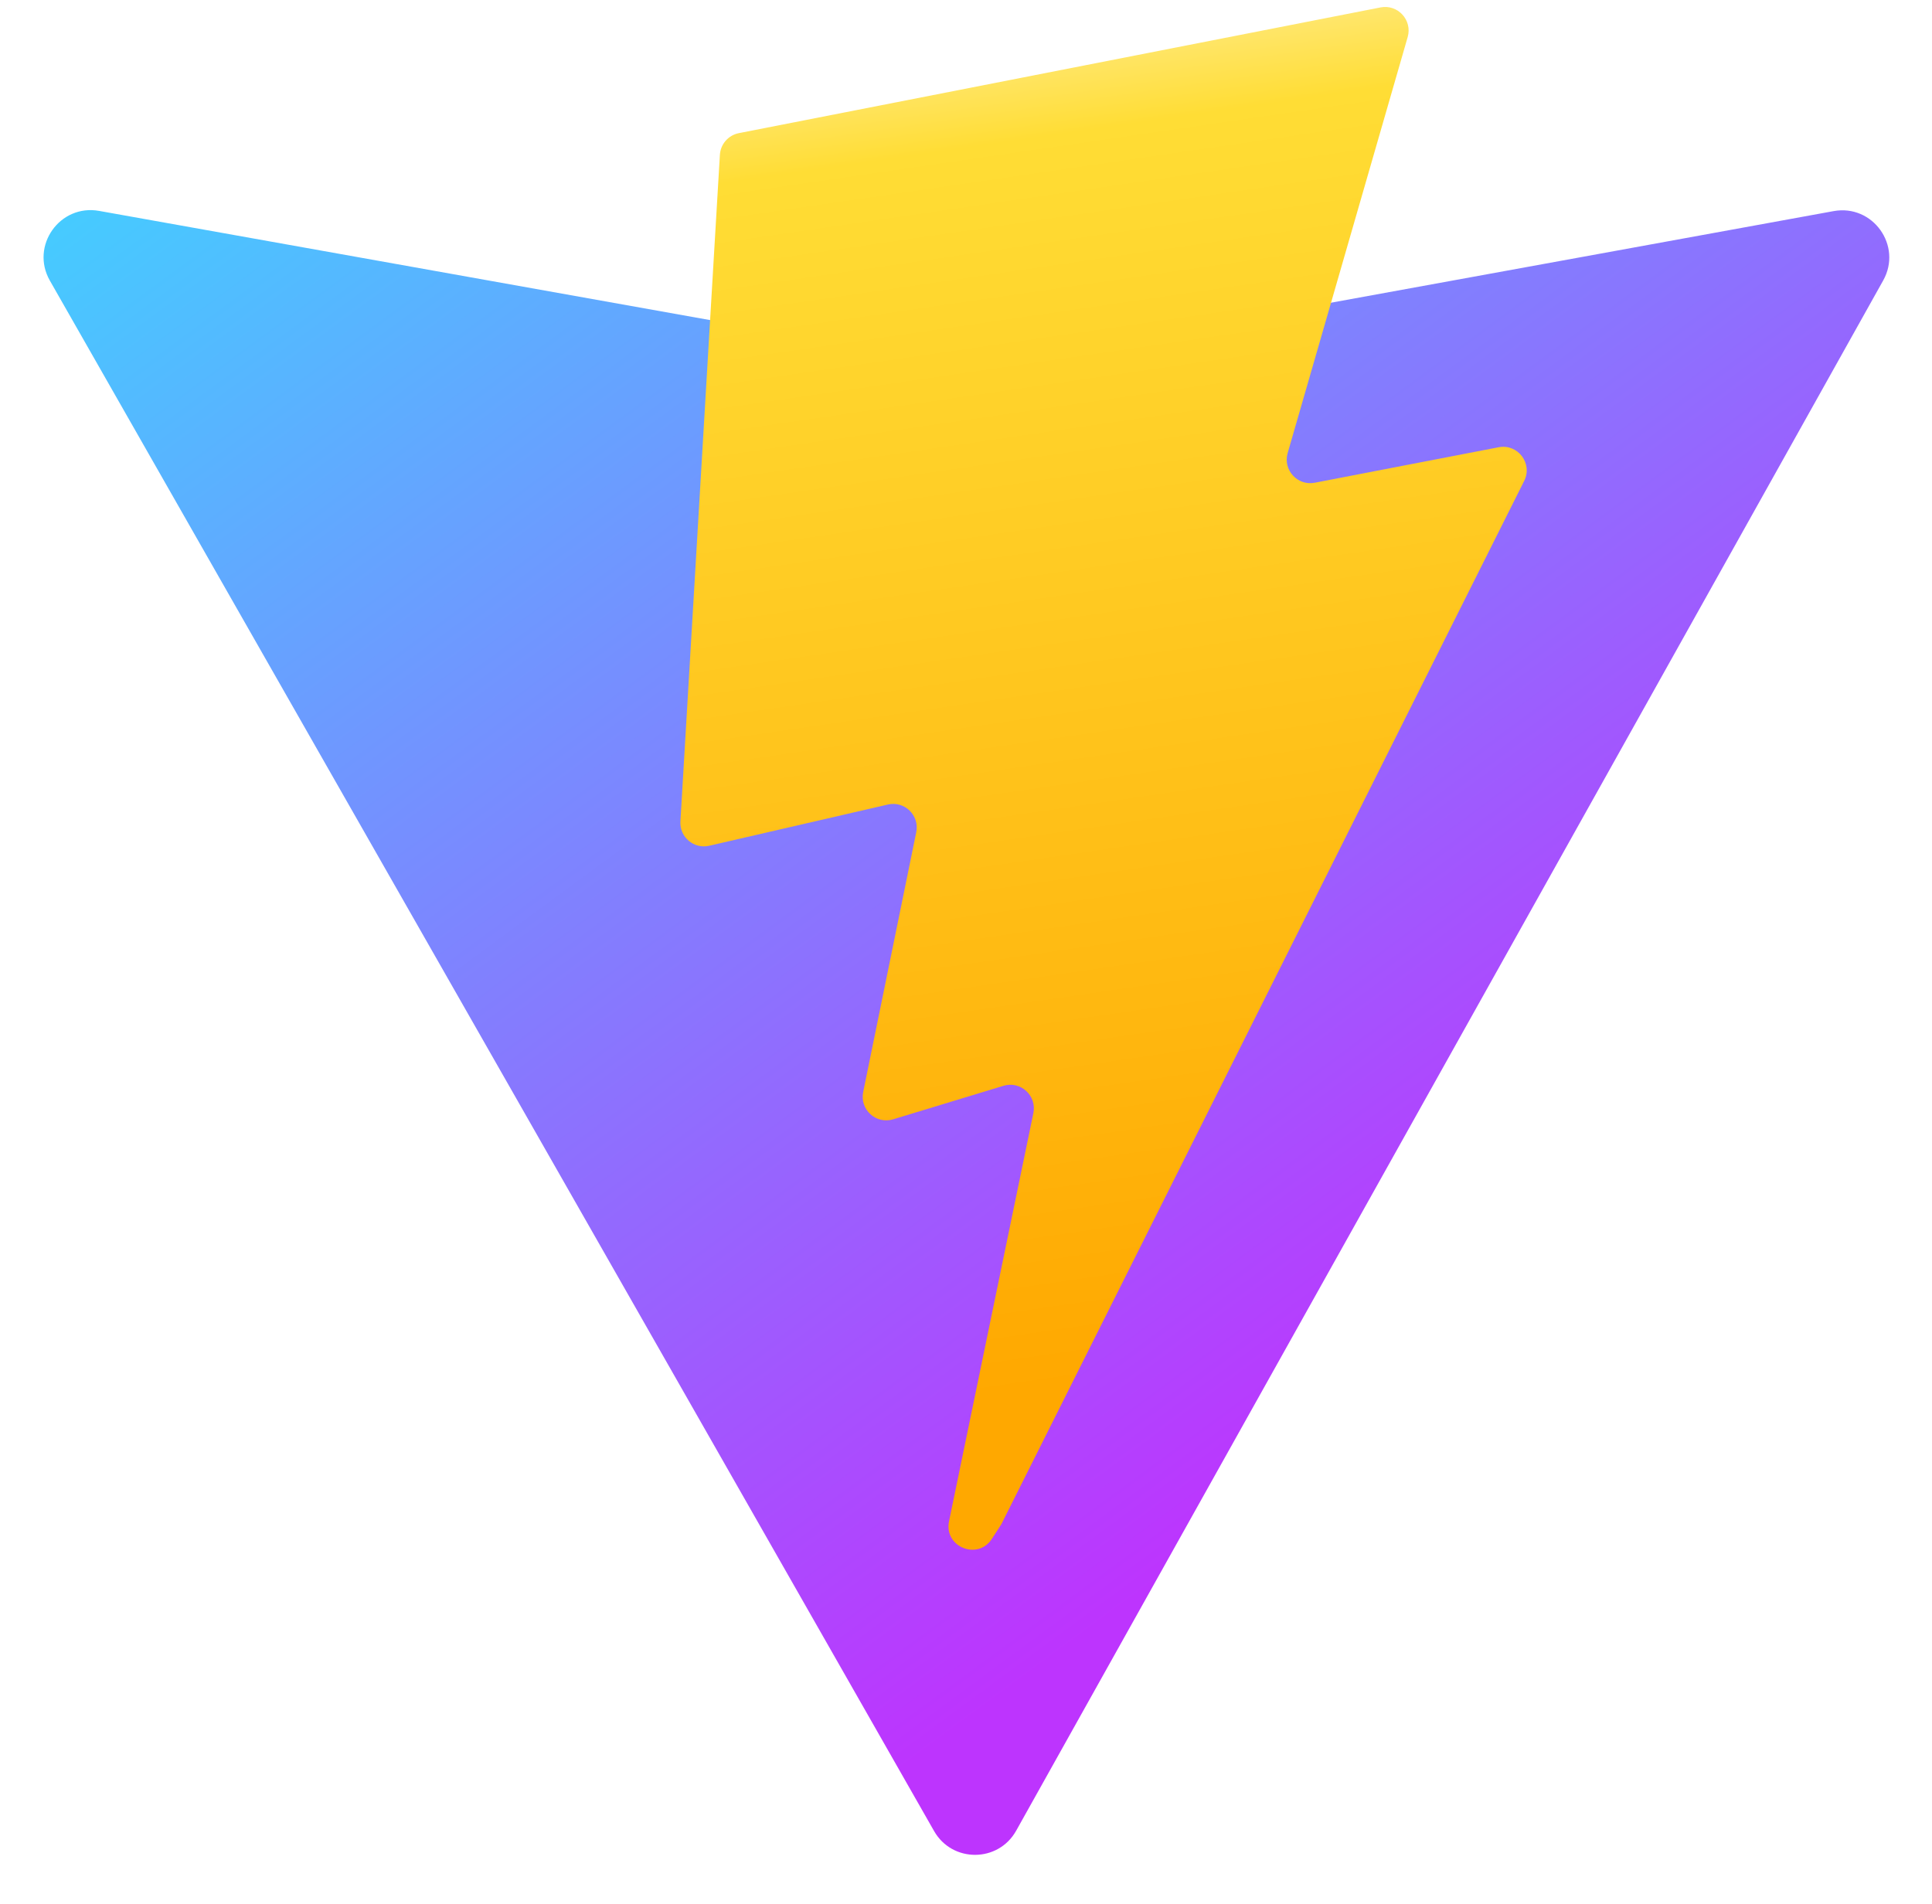
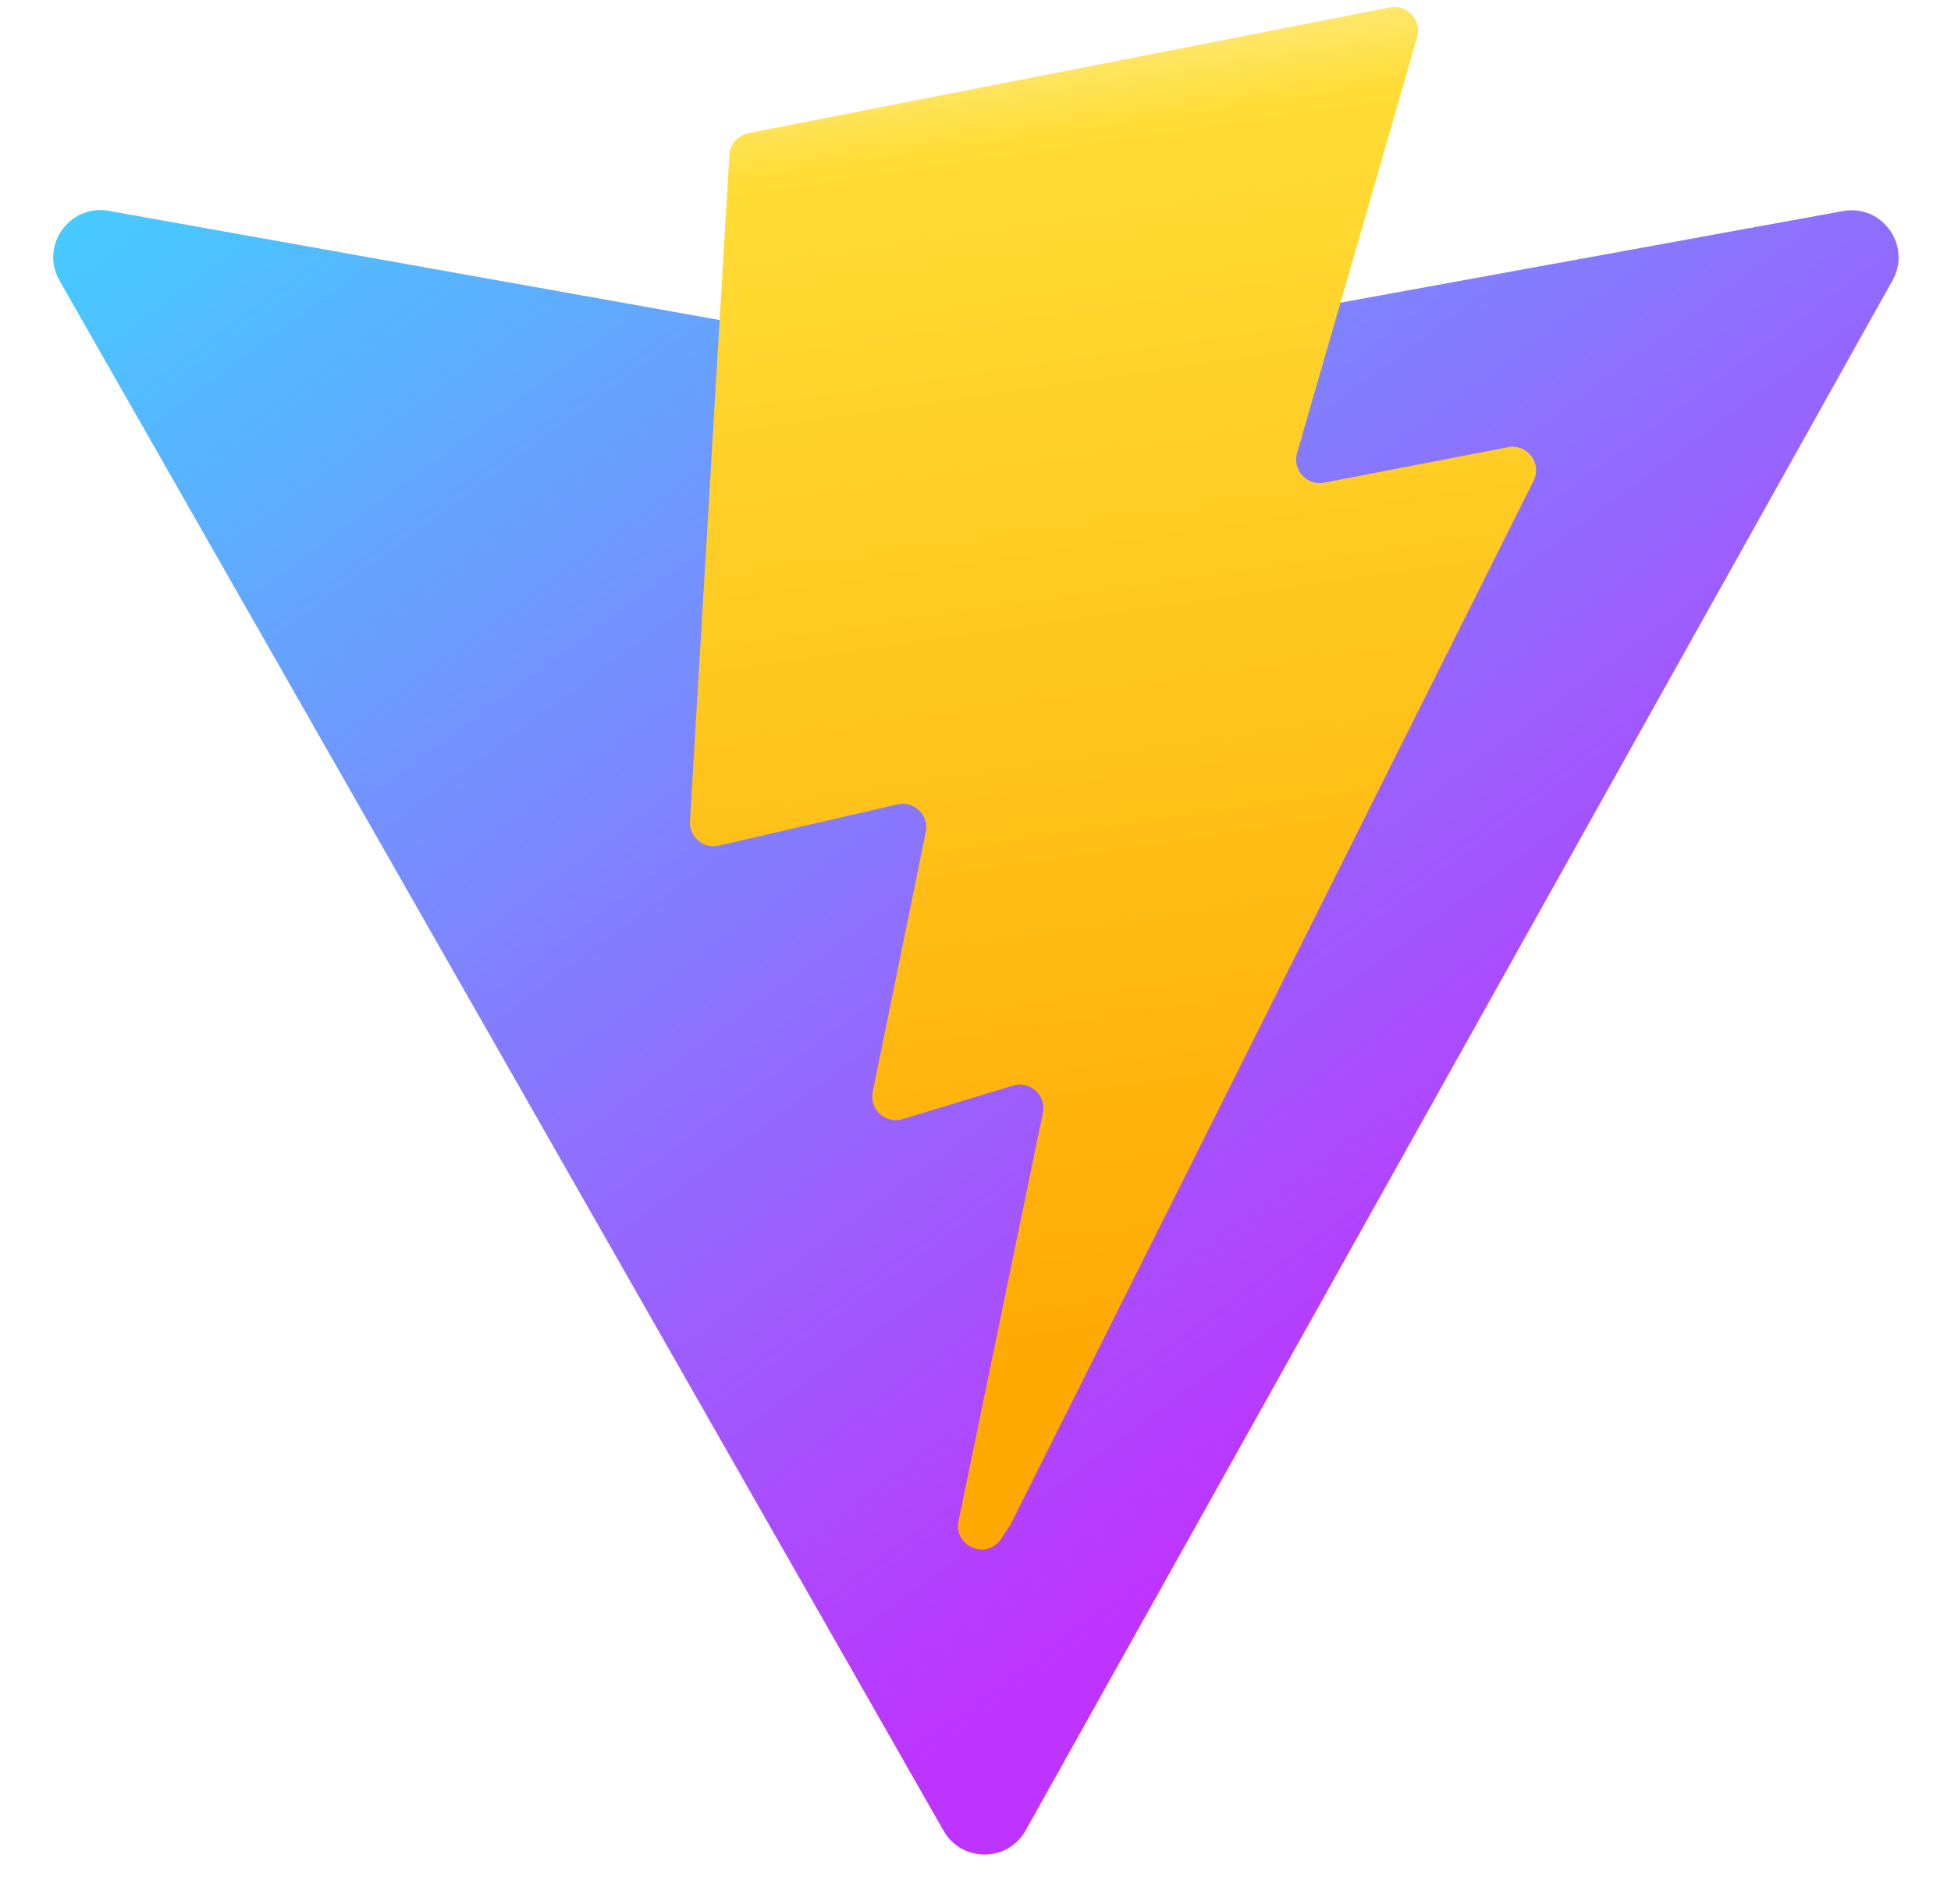
- <svg xmlns="http://www.w3.org/2000/svg" width="410" height="404" viewBox="0 0 410 404" fill="none">
+ <svg xmlns="http://www.w3.org/2000/svg" width="41" height="40" viewBox="0 0 410 404" fill="none">
  <path d="M399.641 59.525L215.643 388.545C211.844 395.338 202.084 395.378 198.228 388.618L10.582 59.556C6.381 52.19 12.68 43.267 21.028 44.759L205.223 77.682C206.398 77.892 207.601 77.89 208.776 77.676L389.119 44.806C397.439 43.289 403.768 52.143 399.641 59.525Z" fill="url(#paint0_linear)" />
  <path d="M292.965 1.574L156.801 28.255C154.563 28.694 152.906 30.59 152.771 32.866L144.395 174.33C144.198 177.662 147.258 180.248 150.51 179.498L188.42 170.749C191.967 169.931 195.172 173.055 194.443 176.622L183.18 231.775C182.422 235.487 185.907 238.661 189.532 237.56L212.947 230.446C216.577 229.344 220.065 232.527 219.297 236.242L201.398 322.875C200.278 328.294 207.486 331.249 210.492 326.603L212.5 323.5L323.454 102.072C325.312 98.365 322.108 94.137 318.036 94.923L279.014 102.454C275.347 103.161 272.227 99.746 273.262 96.158L298.731 7.867C299.767 4.273 296.636 0.855 292.965 1.574Z" fill="url(#paint1_linear)" />
  <defs>
    <linearGradient id="paint0_linear" x1="6" y1="33" x2="235" y2="344" gradientUnits="userSpaceOnUse">
      <stop stop-color="#41D1FF" />
      <stop offset="1" stop-color="#BD34FE" />
    </linearGradient>
    <linearGradient id="paint1_linear" x1="194.651" y1="8.818" x2="236.076" y2="292.989" gradientUnits="userSpaceOnUse">
      <stop stop-color="#FFEA83" />
      <stop offset="0.083" stop-color="#FFDD35" />
      <stop offset="1" stop-color="#FFA800" />
    </linearGradient>
  </defs>
</svg>
